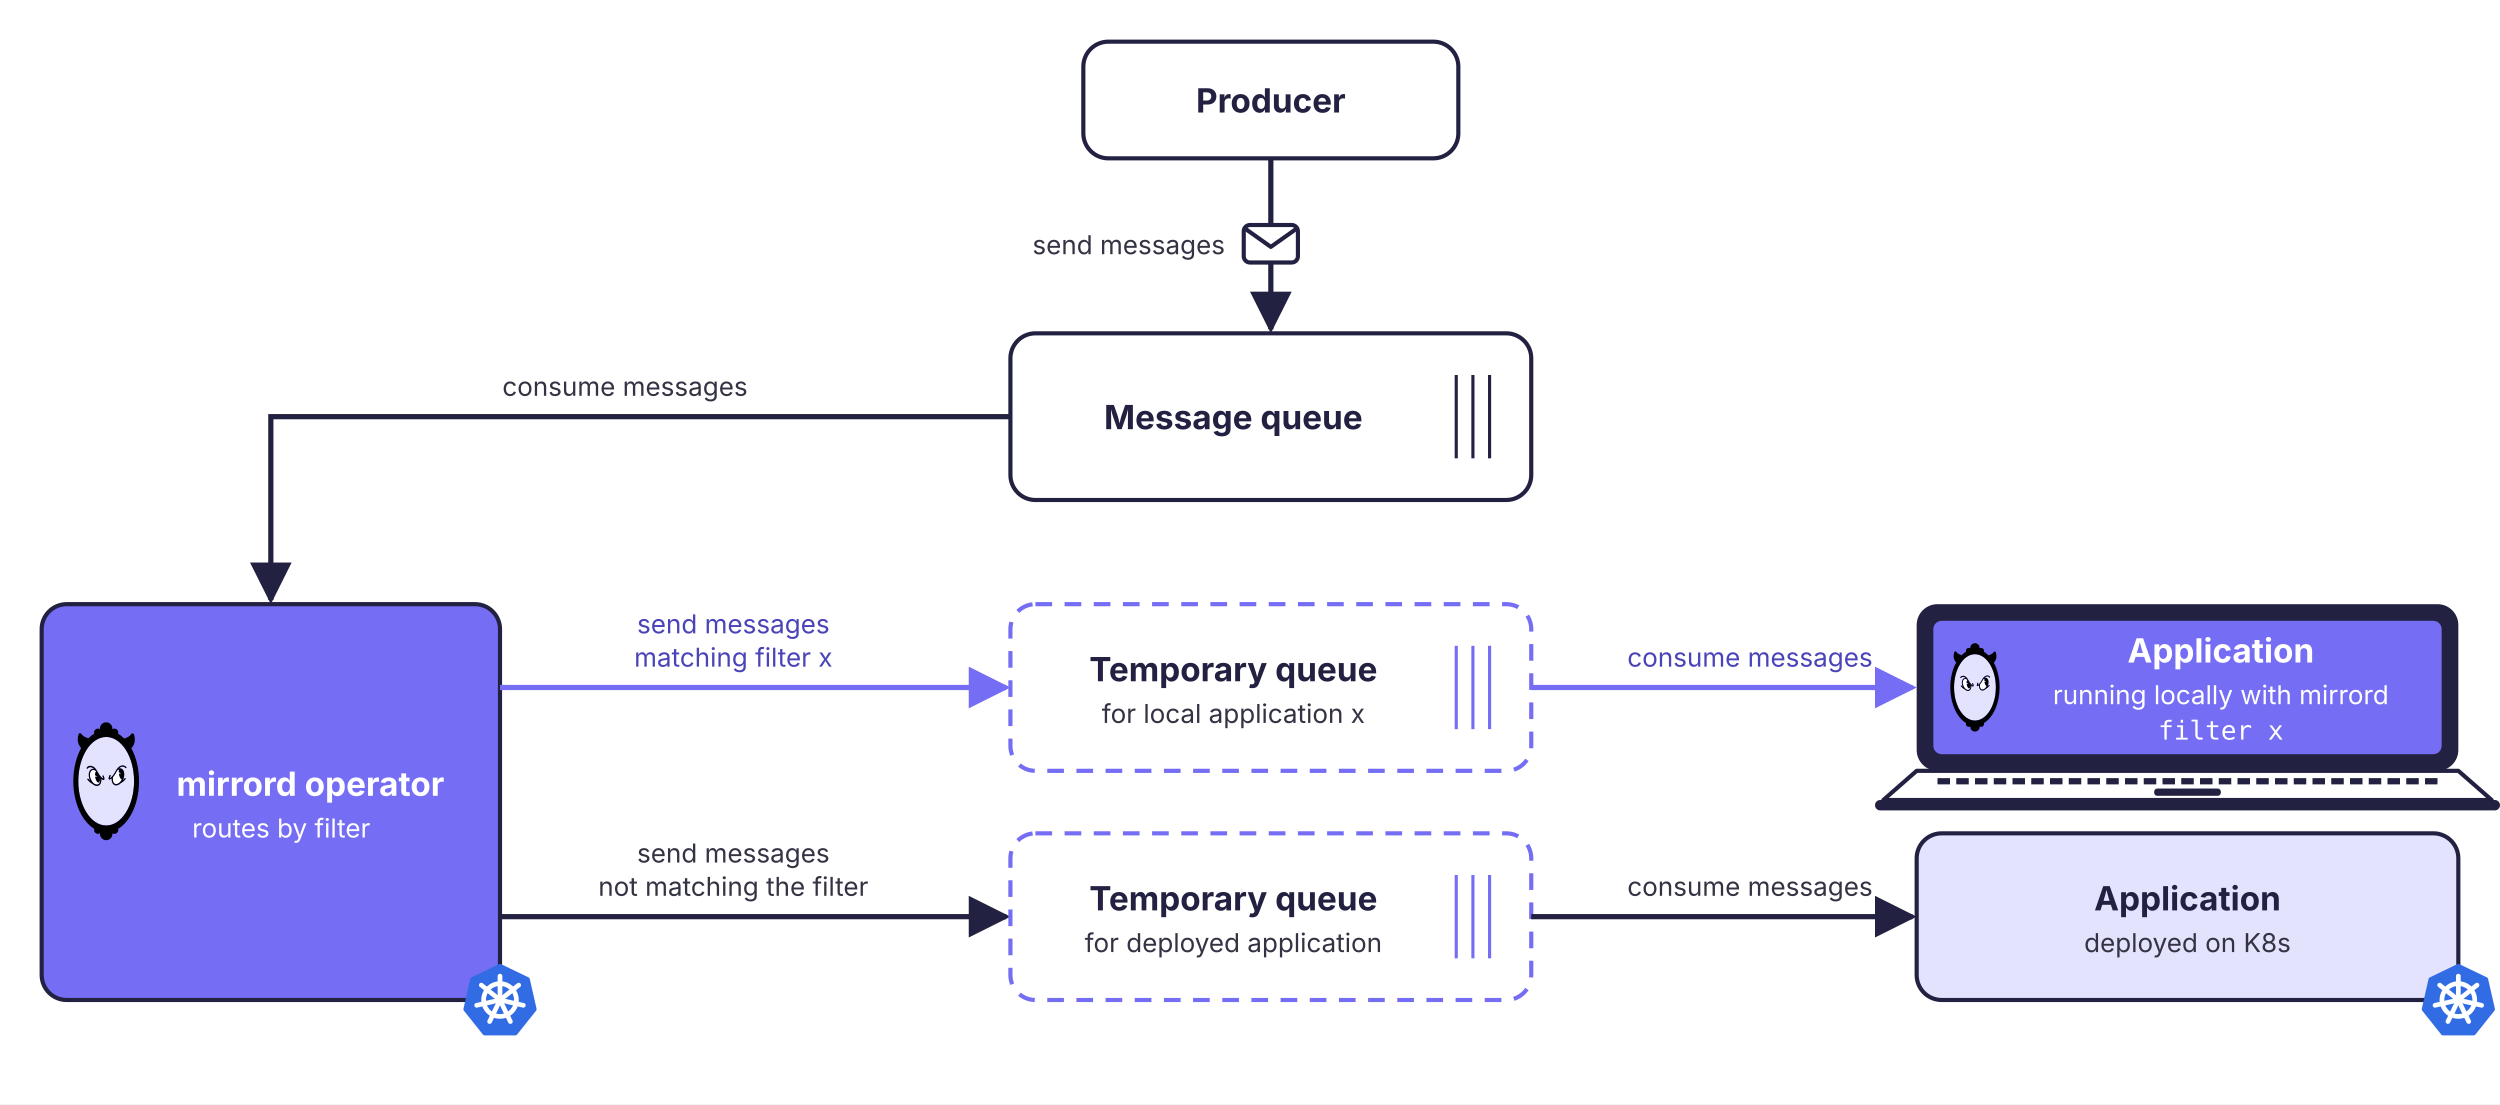
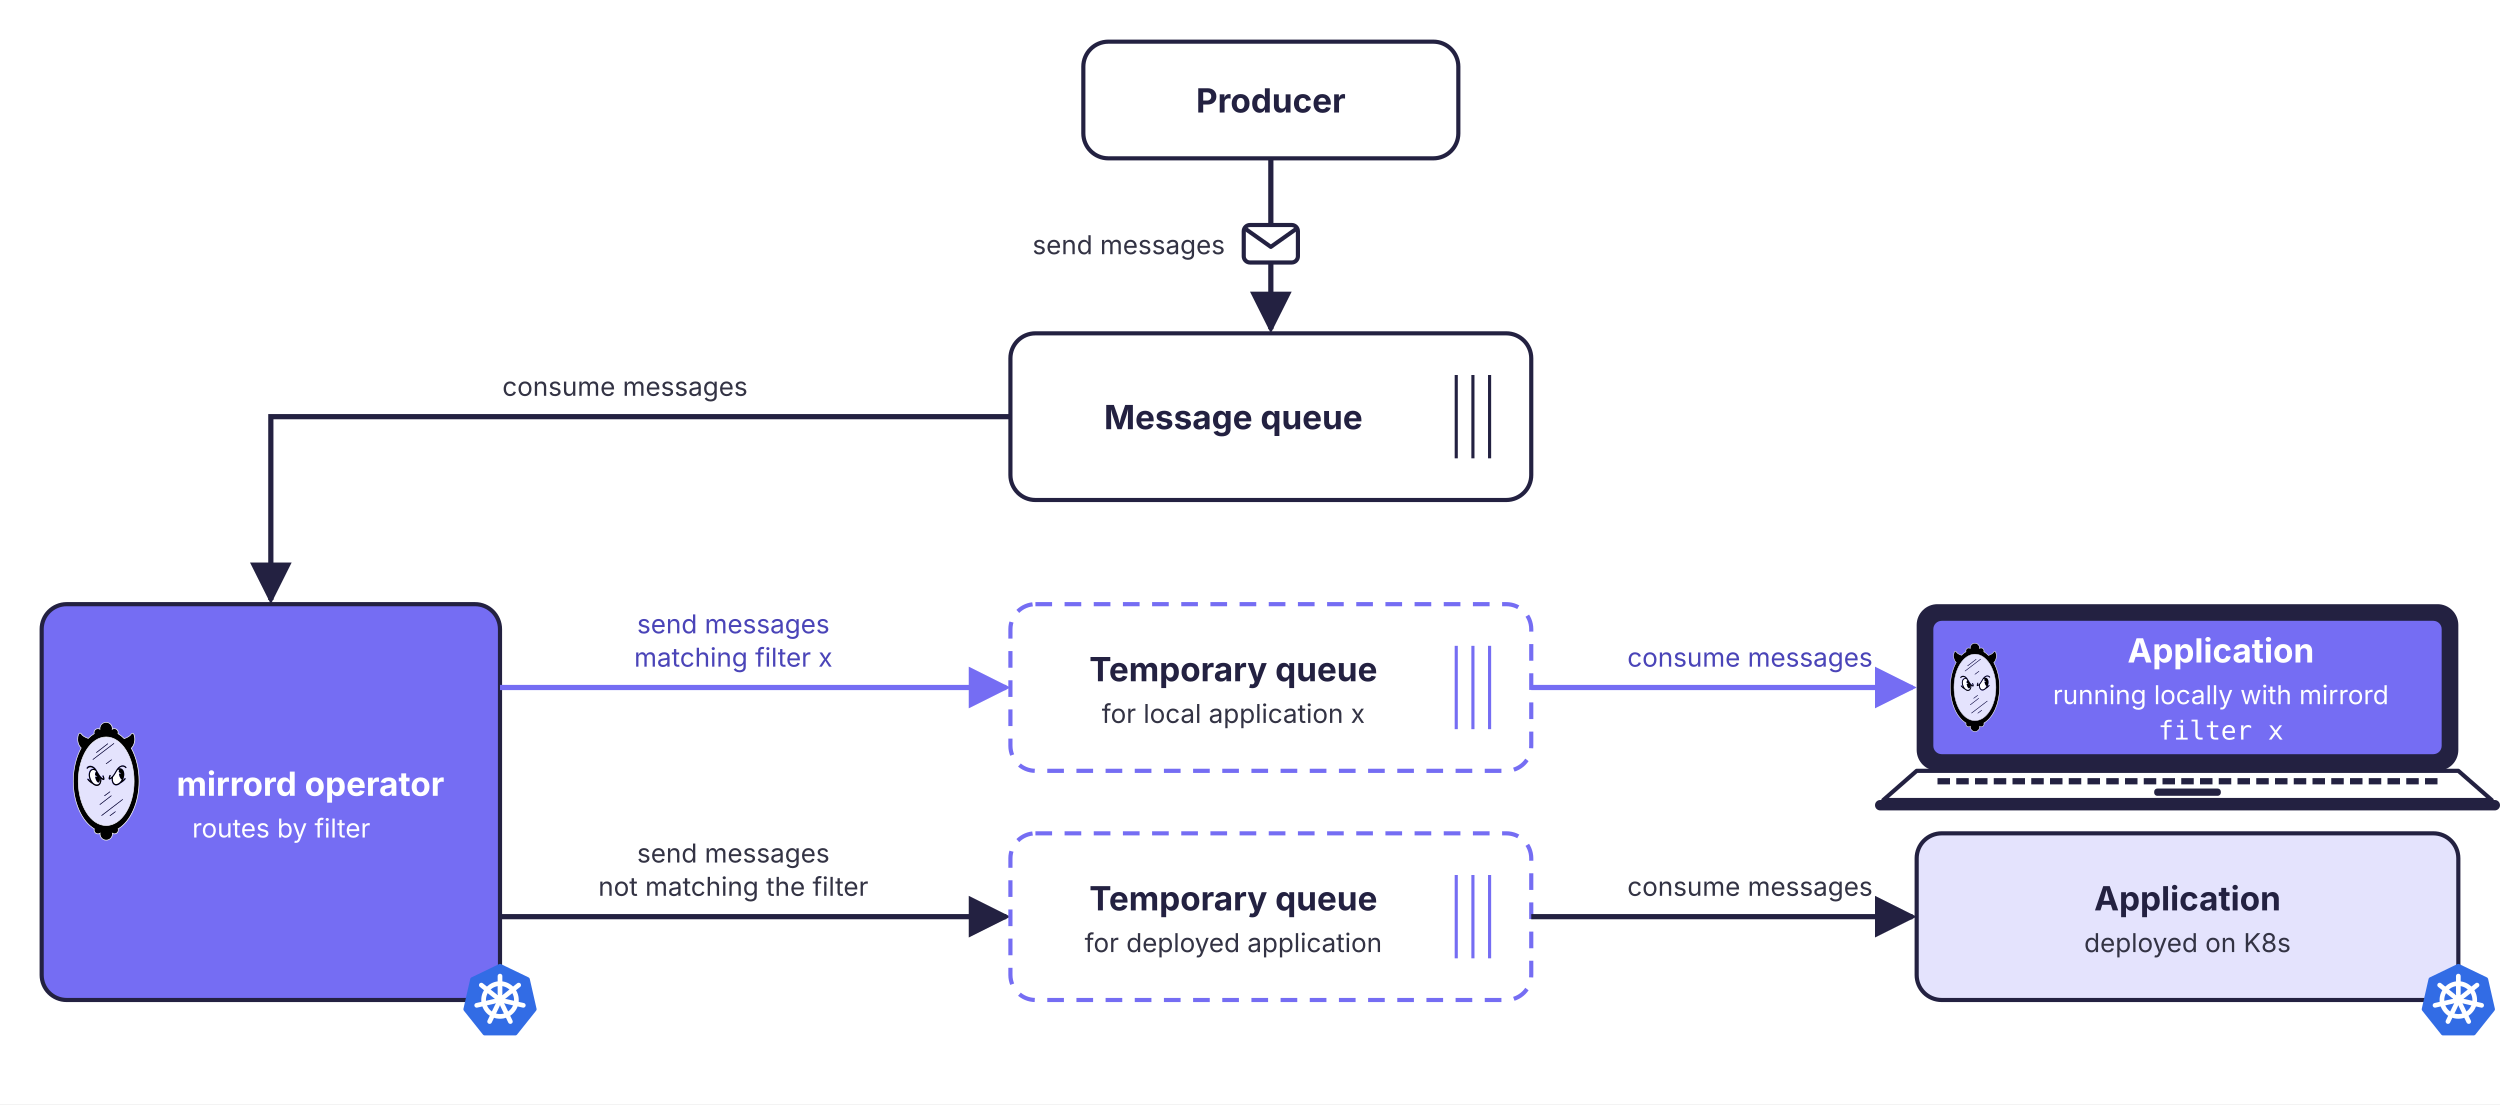
<svg xmlns="http://www.w3.org/2000/svg" viewBox="0 0 1200 530" width="1200" height="530" font-family="Inter, Helvetica, Arial, sans-serif" role="img" aria-labelledby="t d">
  <defs>
    <marker id="arrow" viewBox="0 0 10 10" refX="9" refY="5" markerWidth="8" markerHeight="8" orient="auto-start-reverse">
      <path d="M0 0 L10 5 L0 10 z" fill="#232141" />
    </marker>
    <marker id="arrow-purple" viewBox="0 0 10 10" refX="9" refY="5" markerWidth="8" markerHeight="8" orient="auto-start-reverse">
      <path d="M0 0 L10 5 L0 10 z" fill="#756DF3" />
    </marker>
    <symbol id="k8s" viewBox="0 0 32 32">
      <polygon points="16.00,1.60 27.73,7.25 30.62,19.94 22.51,30.11 9.49,30.11 1.38,19.94 4.27,7.25" fill="#326CE5" stroke="#326CE5" stroke-width="2" stroke-linejoin="round" />
      <g fill="none" stroke="#ffffff" stroke-width="2" stroke-linecap="round">
        <circle cx="16" cy="16" r="7" />
        <line x1="16.00" y1="13.40" x2="16.00" y2="5.80" />
        <line x1="18.03" y1="14.38" x2="23.97" y2="9.64" />
        <line x1="18.53" y1="16.58" x2="25.94" y2="18.27" />
        <line x1="17.13" y1="18.34" x2="20.43" y2="25.19" />
        <line x1="14.87" y1="18.34" x2="11.57" y2="25.19" />
        <line x1="13.47" y1="16.58" x2="6.06" y2="18.27" />
        <line x1="13.97" y1="14.38" x2="8.03" y2="9.64" />
      </g>
      <circle cx="16" cy="16" r="2.4" fill="#ffffff" />
    </symbol>
    <symbol id="envelope" viewBox="0 0 28 20">
      <rect x="1" y="1" width="26" height="18" rx="3" fill="#ffffff" stroke="#232141" stroke-width="2" />
      <path d="M2 3 L14 11.5 L26 3" fill="none" stroke="#232141" stroke-width="2" stroke-linejoin="round" />
    </symbol>
    <symbol id="mirrord" viewBox="97 61 391 696">
      <path fill="#ffffff" d="M255.6,387c4.1,19.1-0.9,36.1-12,40.5c-8.2,3.2-17.8,0-26.5-8.2c-0.3-0.6-0.9-0.9-1.5-1.2c0,0,0,0-0.3-0.3 c-5.5-5.6-10.5-13.2-14-22c-4.7-11.5-6.1-23.2-4.4-33.5c1.8-9.4,6.1-16.1,12.8-18.8c5.5-2.3,12.5-1.5,19.3,2.6 c1.5,2.3,2.6,4.4,3.8,6.2c-4.1,2.6-6.4,10.3-6.4,20.3l3.2,1.8l11.1,6.5l-12.5,1.5h-0.9c0.3,1.2,0.3,2.3,0.6,3.5 c3.2,17.9,12,31.1,19,29.7c6.4-1.2,9.6-14.4,7.6-30.2C255.3,386.4,255.6,386.7,255.6,387z" />
      <path fill="#ffffff" d="M384,398.4c-3.2,6.8-7.3,12.3-12,17c0,0,0,0-0.3,0c-0.6,0.3-0.9,0.9-1.2,1.2c-8.7,7.9-18.4,11.5-26.5,8.2 c-11.1-4.7-16-21.4-12-40.5c1.5-1.8,3.2-3.8,4.7-5.6c5-6.5,9-13.2,12.8-20l1.2-2.1c1.2-1.8,2-3.8,3.2-5.6c1.2-2.1,2.6-4.4,4.4-7 c3.5-2.1,6.7-3.2,9.9-3.8c-2,4.7-2.3,10.3-2.3,15.3l3.2,1.8l11.1,6.5l-12.5,1.5h-0.9c0.3,1.2,0.3,2.3,0.6,3.8 C370.5,384.6,377.5,397,384,398.4z" />
-       <path fill="#E4E3FD" d="M405,391.7c-1.5-1.2-3.8-0.9-5,0.6c-3.2,4.1-7,7.9-11.1,11.5c1.2-2.3,2.6-5,3.5-7.6 c5.3-12.6,6.7-25.8,4.7-37.3c-2.3-12-8.2-20.6-16.9-24.1c-4.1-1.8-8.8-2.1-13.7-1.2c4.4-4.4,10.2-8.5,17.5-10 c8.2-1.5,16.6,1.5,20.4,7.3c1.2,1.5,3.2,2.1,5,0.9c1.5-1.2,2-3.2,0.9-4.7c-5.5-8.2-16.6-12.3-27.4-10c-11.1,2.1-19.3,9.7-24.2,15.6 c-2,2.3-3.8,5-5.5,7.3c-2,2.9-3.5,5.6-5,8.2c-1.2,2.1-2.3,3.8-3.2,5.6l-1.2,2.1c-3.8,6.5-7.6,13.2-12.3,19.1 c-5.8,7.6-11.7,12.9-18.4,16.7c0.6-5,2-9.7,4.4-14.1c0.9-1.8,0.3-3.8-1.5-4.7c-1.7-0.9-3.8-0.3-4.7,1.5c-2.9,5.6-4.7,11.5-5.3,17.6 c0,0.9-0.3,3.5,1.5,5.6c1.2,1.2,2.3,1.8,4.1,1.8c1.5,0,2.9-0.3,4.4-1.5c2.6-1.5,5.3-3.2,7.9-5.3c-1.7,18.5,5,34.1,17.5,39.3 c2.9,1.2,5.8,1.8,8.8,1.8c8.5,0,17.5-4.4,25.4-12c11.4-6.2,21.6-14.4,29.5-24.7C406.7,395.2,406.4,392.8,405,391.7z M292.1,149.1 c90.1,0,163.6,116.6,163.6,259.6s-73.5,259.6-163.6,259.6c-90.4,0-163.6-116.6-163.6-259.6S201.9,149.1,292.1,149.1z M280.1,399.6c1.8-2.1,1.5-4.7,1.5-5.6c-0.6-6.2-2.3-12.3-5-17.9c-0.9-1.8-2.9-2.3-4.7-1.5 c-1.8,0.9-2.3,2.9-1.5,4.7c2.3,4.4,3.8,9.4,4.4,14.1c-6.4-3.8-12.5-9.4-18.4-16.7c-4.7-6.2-8.8-12.9-12.3-19.1l-1.5-2.3 c-1.2-1.8-2-3.8-3.2-5.6c-1.5-2.3-2.9-5.3-5-8.2c0,0,0,0,0-0.3c-1.5-2.3-3.5-5-5.5-7.3c-5-5.9-13.1-13.2-24.2-15.6 c-10.8-2.1-21.9,2.1-27.4,10c-1.2,1.5-0.6,3.8,0.9,4.7c1.5,1.2,3.8,0.6,4.7-0.9c4.1-5.9,12.5-8.8,20.4-7.3 c7.3,1.5,13.1,5.9,17.5,10c-4.7-0.9-9.3-0.3-13.7,1.2c-8.8,3.5-14.6,12-16.9,24.1c-2,11.5-0.3,24.7,4.7,37.3 c1.2,2.6,2.3,5.3,3.5,7.6c-4.1-3.5-7.9-7.3-11.1-11.5c-1.2-1.5-3.5-1.8-5-0.6c-1.5,1.2-1.8,3.5-0.6,5c8.2,10,18.4,18.5,29.5,24.7 c7.9,7.6,16.9,11.7,25.7,11.7c2.9,0,6.1-0.6,8.8-1.8c12.5-5.3,19-20.6,17.5-39.3c2.6,2.1,5,3.8,7.9,5.3c1.5,0.9,2.9,1.2,4.4,1.2 C277.8,401.4,279.2,400.8,280.1,399.6z" />
+       <path fill="#E4E3FD" d="M405,391.7c-1.5-1.2-3.8-0.9-5,0.6c-3.2,4.1-7,7.9-11.1,11.5c1.2-2.3,2.6-5,3.5-7.6 c5.3-12.6,6.7-25.8,4.7-37.3c-2.3-12-8.2-20.6-16.9-24.1c-4.1-1.8-8.8-2.1-13.7-1.2c4.4-4.4,10.2-8.5,17.5-10 c8.2-1.5,16.6,1.5,20.4,7.3c1.2,1.5,3.2,2.1,5,0.9c1.5-1.2,2-3.2,0.9-4.7c-5.5-8.2-16.6-12.3-27.4-10c-11.1,2.1-19.3,9.7-24.2,15.6 c-2,2.3-3.8,5-5.5,7.3c-2,2.9-3.5,5.6-5,8.2c-1.2,2.1-2.3,3.8-3.2,5.6l-1.2,2.1c-3.8,6.5-7.6,13.2-12.3,19.1 c-5.8,7.6-11.7,12.9-18.4,16.7c0.6-5,2-9.7,4.4-14.1c0.9-1.8,0.3-3.8-1.5-4.7c-1.7-0.9-3.8-0.3-4.7,1.5c-2.9,5.6-4.7,11.5-5.3,17.6 c0,0.9-0.3,3.5,1.5,5.6c1.2,1.2,2.3,1.8,4.1,1.8c1.5,0,2.9-0.3,4.4-1.5c2.6-1.5,5.3-3.2,7.9-5.3c-1.7,18.5,5,34.1,17.5,39.3 c2.9,1.2,5.8,1.8,8.8,1.8c8.5,0,17.5-4.4,25.4-12c11.4-6.2,21.6-14.4,29.5-24.7C406.7,395.2,406.4,392.8,405,391.7z M292.1,149.1 c90.1,0,163.6,116.6,163.6,259.6s-73.5,259.6-163.6,259.6c-90.4,0-163.6-116.6-163.6-259.6S201.9,149.1,292.1,149.1z M389.5,517.3 c0.9-0.6,0.9-1.8,0.3-2.3c-0.6-0.9-1.8-0.9-2.3-0.3l-122.5,93.7c-0.9,0.6-0.9,1.8-0.3,2.3c0.3,0.3,0.9,0.6,1.5,0.6 c0.3,0,0.9,0,1.2-0.3L389.5,517.3z M346.9,589c0.9-0.6,0.9-1.8,0.3-2.3c-0.6-0.9-1.8-0.9-2.3-0.3l-31.2,23.2 c-0.9,0.6-0.9,1.8-0.3,2.3c0.3,0.6,0.9,0.9,1.5,0.9c0.3,0,0.6-0.3,0.9-0.3L346.9,589z M338.2,189.1c0.9-0.6,0.9-1.8,0.3-2.3 c-0.6-0.9-1.8-0.9-2.3-0.3l-122.5,93.4c-0.9,0.6-0.9,1.8-0.3,2.3c0.3,0.3,0.9,0.6,1.5,0.6c0.3,0,0.9,0,0.9-0.3L338.2,189.1z M324.4,284.5c0.9-0.6,0.9-1.8,0.3-2.3c-0.6-0.9-1.7-0.9-2.3-0.3l-31.2,22.9c-0.9,0.6-0.9,1.8-0.3,2.3c0.3,0.6,0.9,0.6,1.5,0.6 c0.3,0,0.6,0,0.9-0.3L324.4,284.5z M322.7,495.9c0.9-0.6,0.9-1.8,0.3-2.3c-0.6-0.9-1.8-0.9-2.3-0.3l-66.2,50.8 c-0.9,0.6-0.9,1.8-0.3,2.3c0.3,0.3,0.9,0.6,1.5,0.6c0.3,0,0.6,0,0.9-0.3L322.7,495.9z M314.8,472.4c0.9-0.6,0.9-1.8,0.3-2.3 c-0.6-0.9-1.8-0.9-2.3-0.3L281.6,493c-0.9,0.6-0.9,1.8-0.3,2.3c0.3,0.6,0.9,0.9,1.5,0.9c0.3,0,0.9-0.3,0.9-0.3L314.8,472.4z M302.3,190.5c0.9-0.6,0.9-1.8,0.3-2.3c-0.6-0.9-1.7-0.9-2.3-0.3L234,239c-0.9,0.6-0.9,1.8-0.3,2.3c0.3,0.3,0.9,0.6,1.5,0.6 c0.3,0,0.9,0,1.2-0.3L302.3,190.5z M280.1,399.6c1.8-2.1,1.5-4.7,1.5-5.6c-0.6-6.2-2.3-12.3-5-17.9c-0.9-1.8-2.9-2.3-4.7-1.5 c-1.8,0.9-2.3,2.9-1.5,4.7c2.3,4.4,3.8,9.4,4.4,14.1c-6.4-3.8-12.5-9.4-18.4-16.7c-4.7-6.2-8.8-12.9-12.3-19.1l-1.5-2.3 c-1.2-1.8-2-3.8-3.2-5.6c-1.5-2.3-2.9-5.3-5-8.2c0,0,0,0,0-0.3c-1.5-2.3-3.5-5-5.5-7.3c-5-5.9-13.1-13.2-24.2-15.6 c-10.8-2.1-21.9,2.1-27.4,10c-1.2,1.5-0.6,3.8,0.9,4.7c1.5,1.2,3.8,0.6,4.7-0.9c4.1-5.9,12.5-8.8,20.4-7.3 c7.3,1.5,13.1,5.9,17.5,10c-4.7-0.9-9.3-0.3-13.7,1.2c-8.8,3.5-14.6,12-16.9,24.1c-2,11.5-0.3,24.7,4.7,37.3 c1.2,2.6,2.3,5.3,3.5,7.6c-4.1-3.5-7.9-7.3-11.1-11.5c-1.2-1.5-3.5-1.8-5-0.6c-1.5,1.2-1.8,3.5-0.6,5c8.2,10,18.4,18.5,29.5,24.7 c7.9,7.6,16.9,11.7,25.7,11.7c2.9,0,6.1-0.6,8.8-1.8c12.5-5.3,19-20.6,17.5-39.3c2.6,2.1,5,3.8,7.9,5.3c1.5,0.9,2.9,1.2,4.4,1.2 C277.8,401.4,279.2,400.8,280.1,399.6z" />
      <path d="M439.4,215.2c29.5,54,45.5,122.4,45.5,193.8c0,123.6-49,234.9-122.8,279.2c0.6,2.1,1.2,4.4,1.2,6.8 c0,12.3-10.2,22.6-22.5,22.6c-4.4,0-8.8-1.2-12.3-3.5c0.3,1.2,0.3,2.6,0.3,3.8c0,20.3-16.3,36.7-36.5,36.7s-36.5-16.4-36.5-36.7 c0-1.2,0-2.6,0.3-3.8c-3.5,2.3-7.9,3.5-12.3,3.5c-12.3,0-22.5-10-22.5-22.6c0-2.3,0.3-4.7,1.2-6.8C148.6,643.6,99.3,532.3,99.3,409 c0-71.9,16.3-140.9,46.4-195.3c-1.5-0.9-2.3-2.1-3.5-3.2c-9.9-11.2-15.5-26.4-16.9-42.6c-0.6-11.5,0.9-23.2,5-33.8 c0.6-1.8,2.6-6.8,7.6-7.3c5.3-0.6,8.5,3.8,11.4,7.9c1.2,1.5,2.3,2.9,2.9,3.8c5.5,5.3,12.5,9.7,21.6,13.8c4.4,2.1,9,3.8,13.4,5.3 c11.1-11.2,22.8-20.6,35-27.9c-0.6-2.3-1.2-4.4-1.2-6.8c0-12.3,10.2-22.6,22.5-22.6c4.4,0,8.8,1.2,12.3,3.5c0-1.2-0.3-2.6-0.3-3.8 c0-20.3,16.3-36.7,36.5-36.7c20.1,0,36.5,16.4,36.5,36.7c0,1.2,0,2.6-0.3,3.8c3.5-2.3,7.9-3.5,12.3-3.5c12.5,0,22.5,10.3,22.5,22.6 c0,2.3-0.3,4.7-1.2,6.8c12.5,7.6,24.8,17.3,36.2,29.1c4.7-1.5,9-3.2,13.7-5.3c9-4.1,16-8.5,21.6-13.8c0.9-0.9,2-2.3,2.9-3.8 c2.9-4.1,6.1-8.5,11.4-7.9c5,0.6,7,5.6,7.6,7.3c4.1,10.6,5.5,22.3,4.7,33.8c-1.2,15.9-7,31.4-16.9,42.6 C442.3,212.6,441.1,214,439.4,215.2z M455.7,409c0-143.3-73.5-259.6-163.6-259.6c-90.4,0-163.6,116.6-163.6,259.6 c0,143,73.5,259.6,163.6,259.6C382.5,668.6,455.7,552,455.7,409z" />
+       <path fill="#ffffff" d="M292.4,756.6c-21.2,0-38.5-17.4-38.5-38.7c0-0.1,0-0.2,0-0.3c-3,1.3-6.5,2-10,2c-13.5,0-24.5-11-24.5-24.6 c0-2.2,0.2-4.2,0.7-5.9c-36.1-22.2-66.8-60.3-88.9-110.2C109,528.5,97.3,469.7,97.3,409c0-71.5,16.3-140.6,45.8-194.7 c-0.6-0.5-1.1-1-1.5-1.5c-0.3-0.3-0.5-0.6-0.8-0.8l-0.1-0.1c-9.7-10.9-15.9-26.4-17.4-43.7c-0.6-12.5,1.1-24.4,5.1-34.7 c0.8-2.3,3.2-7.9,9.2-8.6c6.5-0.7,10.4,4.7,13.2,8.7c1.1,1.4,2.2,2.8,2.9,3.7c5.3,5,11.9,9.2,20.9,13.3c3.5,1.7,7.6,3.3,12.1,4.8 c10.7-10.7,21.9-19.6,33.2-26.5c-0.5-1.9-0.9-3.7-0.9-5.8c0-13.3,11.2-24.6,24.5-24.6c3.5,0,6.9,0.7,10,2c0-0.1,0-0.2,0-0.3 c0-21.3,17.3-38.7,38.5-38.7c21.2,0,38.5,17.4,38.5,38.7c0,0.1,0,0.2,0,0.3c3-1.3,6.5-2,10-2c13.5,0,24.5,11,24.5,24.6 c0,2.2-0.2,4.2-0.7,5.9c12.2,7.6,23.8,16.9,34.3,27.6c3.7-1.2,7.6-2.7,12.3-4.8c9-4.1,15.7-8.4,21-13.4c0.7-0.7,1.8-2,2.6-3.4 l0.1-0.1c2.8-4,6.7-9.5,13.2-8.8c6,0.7,8.5,6.3,9.3,8.7c4,10.4,5.7,22.4,4.8,34.5c-1.2,16.6-7.5,32.4-17.2,43.5c-0.4,1-1.3,2-2.4,3 c29,53.9,44.9,122.4,44.9,193.3c0,60.9-11.7,119.7-33.9,170.2c-22,49.9-52.6,87.9-88.6,110c0.5,1.9,0.8,3.8,0.8,5.8 c0,13.3-11.2,24.6-24.5,24.6c-3.5,0-6.9-0.7-10-2c0,0.1,0,0.2,0,0.3C330.8,739.2,313.6,756.6,292.4,756.6z M259.4,709.5l-1.2,5 c-0.2,0.9-0.2,2.3-0.2,3.3c0,19.1,15.5,34.7,34.5,34.7s34.5-15.6,34.5-34.7c0-1.1,0-2.4-0.2-3.3l-1.2-5l4.3,2.9 c3.1,2.1,7,3.2,11.1,3.2c11.1,0,20.5-9.4,20.5-20.6c0-2.1-0.5-4.2-1.1-6.2l-0.4-1.5l1.3-0.8c72.9-43.8,121.8-155.3,121.8-277.5 c0-70.8-16.1-139.3-45.3-192.8l-0.9-1.6l1.5-1c1.6-1.1,2.3-2.2,2.4-2.5l0.1-0.4l0.3-0.3c9.3-10.4,15.2-25.5,16.4-41.4 c0.9-11.6-0.7-22.9-4.5-32.9c-0.6-1.7-2.3-5.6-6-6.1c-3.8-0.4-6.3,2.6-9.5,7c-0.9,1.5-2.1,3-3.2,4.1c-5.7,5.4-12.7,9.9-22.2,14.2 c-5.4,2.4-9.7,4-13.9,5.4l-1.2,0.4l-0.9-0.9c-10.9-11.3-23-21-35.8-28.8l-1.5-0.9l0.7-1.6c0.7-1.6,1-3.5,1-6 c0-11.4-9.2-20.6-20.5-20.6c-4.1,0-8.1,1.1-11.1,3.2l-4.3,2.9l1.2-5c0.2-0.9,0.2-2.3,0.2-3.3c0-19.1-15.5-34.7-34.5-34.7 c-19,0-34.5,15.6-34.5,34.7c0,0.5,0.1,1.1,0.1,1.7c0.1,0.7,0.2,1.4,0.2,2.1v3.8l-3.1-2.1c-3.1-2.1-7-3.2-11.1-3.2 c-11.1,0-20.5,9.4-20.5,20.6c0,1.9,0.4,3.6,0.9,5.6l0.5,2.1l-1.3,0.8c-11.8,7.1-23.5,16.4-34.6,27.6l-0.9,0.9l-1.2-0.4 c-5.1-1.7-9.7-3.5-13.6-5.4c-9.5-4.3-16.5-8.8-22.1-14.2l-0.2-0.2l-0.1-0.2c-0.5-0.8-1.7-2.2-2.8-3.6l-0.1-0.1 c-3.1-4.4-5.7-7.5-9.5-7.1c-3.7,0.4-5.4,4.3-5.9,6c-3.8,9.8-5.5,21.2-4.9,33c1.5,16.4,7.3,31.1,16.4,41.3c0.3,0.3,0.6,0.6,0.9,0.9 c0.7,0.8,1.4,1.5,2.2,2l1.6,1l-0.9,1.7c-29.7,53.8-46.1,122.8-46.1,194.3c0,121.9,49.2,233.4,122.4,277.5l1.5,0.9l-0.7,1.6 c-0.7,1.6-1,3.5-1,6c0,11.4,9.2,20.6,20.5,20.6c4.1,0,8.1-1.1,11.1-3.2L259.4,709.5z M292.1,670.6c-91.3,0-165.6-117.3-165.6-261.6 s74.3-261.6,165.6-261.6c91.3,0,165.6,117.3,165.6,261.6S383.4,670.6,292.1,670.6z M292.1,151.4c-89.1,0-161.6,115.5-161.6,257.6 c0,68.8,16.9,133.5,47.7,182.3c30.6,48.5,71,75.2,113.9,75.2c89.1,0,161.6-115.5,161.6-257.6C453.7,267,381.2,151.4,292.1,151.4z" />
+       <path d="M344.9,586.3c0.9-0.6,1.7-0.3,2.3,0.3c0.6,0.9,0.3,1.8-0.3,2.3l-31.2,23.2c-0.3,0.3-0.6,0.3-0.9,0.3 c-0.6,0-1.2-0.3-1.5-0.9c-0.6-0.9-0.3-1.8,0.3-2.3L344.9,586.3z" />
      <path d="M372,415.5c4.4-4.4,8.5-10.3,12-17c-6.4-1.8-13.4-13.8-16.3-29.7c-0.3-1.2-0.6-2.3-0.6-3.8h0.9l12.5-1.5l-11.1-6.5 l-3.2-1.8c0-5,0.3-10.6,2.3-15.3c-3.2,0.6-6.7,1.8-9.9,3.8c-1.8,2.3-3.2,5-4.4,7c-1.2,2.1-2.3,3.8-3.2,5.6l-1.2,2.1 c-3.8,6.5-7.9,13.5-12.8,20c-1.5,2.1-3.2,3.8-4.7,5.6c-4.1,19.1,0.9,35.8,12,40.5c8.2,3.2,17.8-0.3,26.5-8.2 C370.8,416.3,371.4,415.8,372,415.5z M410.5,326.8c1.2,1.5,0.9,3.8-0.9,4.7c-1.5,1.2-3.8,0.9-5-0.9c-4.1-5.9-12.5-8.8-20.4-7.3 c-7.3,1.5-13.1,5.9-17.5,10c4.7-0.9,9.3-0.3,13.7,1.2c8.8,3.5,14.9,12,16.9,24.1c2,11.5,0.3,24.7-4.7,37.3 c-1.2,2.6-2.3,5.3-3.5,7.6c4.1-3.5,7.9-7.3,11.1-11.5c1.2-1.5,3.5-1.8,5-0.6c1.5,1.2,1.7,3.5,0.6,5c-8.2,10.3-18.4,18.5-29.5,24.7 c-7.9,7.6-16.9,12-25.4,12c-3.2,0-6.1-0.6-8.8-1.8c-12.5-5.3-19-20.6-17.5-39.3c-2.6,2.1-5.3,3.8-7.9,5.3c-1.5,0.9-3.2,1.5-4.4,1.5 c-1.5,0-2.9-0.6-4.1-1.8c-1.7-2.1-1.5-4.7-1.5-5.6c0.6-6.2,2.3-12,5.3-17.6c0.9-1.8,2.9-2.3,4.7-1.5c1.8,0.9,2.3,2.9,1.5,4.7 c-2.3,4.4-3.8,9.4-4.4,14.1c6.4-3.8,12.5-9.4,18.4-16.7c4.7-6.2,8.8-12.6,12.3-19.1l1.2-2.1c1.2-2.1,2.3-3.8,3.2-5.6 c1.5-2.3,2.9-5.3,5-8.2c1.8-2.3,3.5-5,5.5-7.3c5-5.9,13.4-13.2,24.2-15.6C393.9,314.5,405,318.6,410.5,326.8z" />
+       <path d="M324.4,284.5l-31.5,23.2c-0.3,0.3-0.6,0.3-0.9,0.3c-0.6,0-1.2-0.3-1.5-0.6c-0.6-0.9-0.3-1.8,0.3-2.3l31.2-23.2 c0.9-0.6,1.7-0.3,2.3,0.3C325.6,282.7,325.3,283.9,324.4,284.5z" />
+       <path d="M312.8,469.5c0.9-0.6,1.8-0.3,2.3,0.3c0.6,0.9,0.3,1.8-0.3,2.3l-31.2,23.2c-0.3,0.3-0.6,0.3-0.9,0.3 c-0.6,0-1.2-0.3-1.5-0.9c-0.6-0.9-0.3-1.8,0.3-2.3L312.8,469.5z" />
+       <path d="M387.5,514.7c0.9-0.6,1.8-0.3,2.3,0.3c0.6,0.9,0.3,1.8-0.3,2.3L267,611c-0.3,0.3-0.6,0.3-1.2,0.3c-0.6,0-1.2-0.3-1.5-0.6 c-0.6-0.9-0.6-1.8,0.3-2.3L387.5,514.7z" />
+       <path d="M320.7,493c0.9-0.6,1.8-0.3,2.3,0.3c0.6,0.9,0.6,1.8-0.3,2.3l-66.2,51.1c-0.3,0.3-0.6,0.3-0.9,0.3c-0.6,0-1.2-0.3-1.5-0.6 c-0.6-0.9-0.6-1.8,0.3-2.3L320.7,493z" />
+       <path d="M300.2,187.9c0.9-0.6,1.7-0.3,2.3,0.3c0.6,0.9,0.6,1.8-0.3,2.3l-65.9,51.1c-0.3,0.3-0.6,0.3-1.2,0.3 c-0.6,0-0.9-0.3-1.5-0.6c-0.6-0.9-0.3-1.8,0.3-2.3L300.2,187.9z" />
+       <path d="M213.6,279.8l122.5-93.7c0.6-0.6,1.8-0.3,2.3,0.3c0.6,0.9,0.3,1.8-0.3,2.3l-122.5,93.7c-0.3,0.3-0.6,0.3-0.9,0.3 c-0.6,0-1.2-0.3-1.5-0.6C212.7,281.6,212.7,280.4,213.6,279.8z" />
      <path d="M243.9,427.5c11.1-4.4,16-21.4,12-40.5c-0.3-0.3-0.6-0.6-0.9-0.9c2,15.9-1.2,29.1-7.6,30.2c-7.3,1.5-15.8-12-19-29.7 c-0.3-1.2-0.3-2.3-0.6-3.5h0.9l12.5-1.5l-11.1-6.5l-3.2-1.8c0-10,2.3-17.6,6.4-20.3c-1.2-2.1-2.3-4.1-3.8-6.2 c-7-4.1-13.7-5-19.3-2.6c-6.4,2.6-11.1,9.4-12.8,18.8c-1.8,10-0.3,22,4.4,33.5c3.5,8.8,8.5,16.4,14,22c0,0,0.3,0,0.3,0.3 c0.6,0.3,1.2,0.9,1.5,1.2C225.9,427.2,235.8,430.7,243.9,427.5z M204.9,319.1c11.1,2.1,19.3,9.7,24.2,15.6c2,2.3,3.8,5,5.5,7.3 c0,0,0,0,0,0.3c2,2.9,3.5,5.6,5,8.2c1.2,1.8,2,3.5,3.2,5.6l1.5,2.3c3.8,6.5,7.6,12.9,12.3,19.1c5.8,7.3,11.7,12.9,18.4,16.7 c-0.6-5-2-9.7-4.4-14.1c-0.9-1.8-0.3-3.8,1.5-4.7c1.8-0.9,3.8-0.3,4.7,1.5c2.9,5.6,4.7,11.5,5,17.9c0,0.9,0.3,3.5-1.5,5.6 c-1.2,1.2-2.6,1.8-4.1,1.8c-1.5,0-2.9-0.6-4.4-1.2c-2.6-1.5-5.3-3.2-7.9-5.3c1.7,18.5-5,34.1-17.5,39.3c-2.9,1.2-5.8,1.8-8.8,1.8 c-8.5,0-17.5-4.4-25.7-11.7c-11.4-6.2-21.6-14.7-29.5-24.7c-1.2-1.5-0.9-3.8,0.6-5c1.5-1.2,3.8-0.9,5,0.6c3.2,4.1,7,7.9,11.1,11.5 c-1.2-2.3-2.6-5-3.5-7.6c-5-12.6-6.7-25.8-4.7-37.3c2-12,8.2-20.6,16.9-24.1c4.1-1.8,8.8-2.1,13.7-1.2c-4.4-4.4-10.2-8.8-17.5-10 c-8.2-1.5-16.6,1.5-20.4,7.3c-1.2,1.5-3.2,2.1-4.7,0.9c-1.5-1.2-2-3.2-0.9-4.7C183,320.9,194.1,317.1,204.9,319.1z" />
    </symbol>
  </defs>
  <rect x="0" y="0" width="1200" height="530" fill="#ffffff" />
  <rect x="520" y="20" width="180" height="56" rx="12" fill="#ffffff" stroke="#232141" stroke-width="2" />
  <text x="610" y="54" font-size="16" font-weight="700" fill="#232141" text-anchor="middle">Producer</text>
  <line x1="610" y1="76" x2="610" y2="158" stroke="#232141" stroke-width="2.5" marker-end="url(#arrow)" />
  <text x="588" y="122" font-size="12.5" fill="#333344" text-anchor="end">send messages</text>
  <use href="#envelope" x="596" y="107" width="28" height="20" />
  <rect x="485" y="160" width="250" height="80" rx="12" fill="#ffffff" stroke="#232141" stroke-width="2" />
  <line x1="699" y1="180" x2="699" y2="220" stroke="#232141" stroke-width="1.5" />
  <line x1="707" y1="180" x2="707" y2="220" stroke="#232141" stroke-width="1.5" />
  <line x1="715" y1="180" x2="715" y2="220" stroke="#232141" stroke-width="1.5" />
  <text x="592" y="206" font-size="16" font-weight="700" fill="#232141" text-anchor="middle">Message queue</text>
  <polyline points="485,200 130,200 130,288" fill="none" stroke="#232141" stroke-width="2.5" marker-end="url(#arrow)" />
  <text x="300" y="190" font-size="12.5" fill="#333344" text-anchor="middle">consume messages</text>
  <rect x="20" y="290" width="220" height="190" rx="12" fill="#756DF3" stroke="#232141" stroke-width="2" />
  <use href="#mirrord" x="35.0" y="346.5" width="32.0" height="57.0" />
  <text x="149.0" y="382" font-size="16" font-weight="700" fill="#ffffff" text-anchor="middle">mirrord operator</text>
  <text x="135.0" y="402" font-size="12.5" fill="#ffffff" text-anchor="middle">routes by filter</text>
  <line x1="240" y1="330" x2="483" y2="330" stroke="#756DF3" stroke-width="2.5" marker-end="url(#arrow-purple)" />
  <text x="352" y="304" font-size="12.5" fill="#4a44b8" text-anchor="middle">send messages</text>
  <text x="352" y="320" font-size="12.5" fill="#4a44b8" text-anchor="middle">matching filter x</text>
  <rect x="485" y="290" width="250" height="80" rx="12" fill="#ffffff" stroke="#756DF3" stroke-width="2" stroke-dasharray="8 6" />
  <line x1="699" y1="310" x2="699" y2="350" stroke="#756DF3" stroke-width="1.5" />
  <line x1="707" y1="310" x2="707" y2="350" stroke="#756DF3" stroke-width="1.5" />
  <line x1="715" y1="310" x2="715" y2="350" stroke="#756DF3" stroke-width="1.5" />
  <text x="592" y="327" font-size="16" font-weight="700" fill="#232141" text-anchor="middle">Temporary queue</text>
  <text x="592" y="347" font-size="12.5" fill="#333344" text-anchor="middle">for local application x</text>
  <line x1="735" y1="330" x2="918" y2="330" stroke="#756DF3" stroke-width="2.5" marker-end="url(#arrow-purple)" />
  <text x="840" y="320" font-size="12.5" fill="#4a44b8" text-anchor="middle">consume messages</text>
  <rect x="920" y="290" width="260" height="80" rx="10" fill="#232141" />
  <rect x="928" y="298" width="244" height="64" rx="4" fill="#756DF3" />
  <path d="M920 370 H1180 L1196 384 H904 Z" fill="#ffffff" stroke="#232141" stroke-width="2" stroke-linejoin="round" />
  <line x1="930" y1="375" x2="1170" y2="375" stroke="#232141" stroke-width="3" stroke-dasharray="6 3" />
  <rect x="1034" y="378.5" width="32" height="3.5" rx="1.5" fill="#232141" />
  <rect x="900" y="384" width="300" height="5" rx="2.5" fill="#232141" />
  <use href="#mirrord" x="936.0" y="308.6" width="24.0" height="42.7" />
  <text x="1066.0" y="318" font-size="16" font-weight="700" fill="#ffffff" text-anchor="middle">Application</text>
  <text x="1066.0" y="338" font-size="12.5" fill="#ffffff" text-anchor="middle">running locally with mirrord</text>
  <text x="1066.0" y="355" font-size="12.5" font-family="Menlo, Consolas, monospace" fill="#ffffff" text-anchor="middle">filter x</text>
  <line x1="240" y1="440" x2="483" y2="440" stroke="#232141" stroke-width="2.5" marker-end="url(#arrow)" />
  <text x="352" y="414" font-size="12.5" fill="#333344" text-anchor="middle">send messages</text>
  <text x="352" y="430" font-size="12.5" fill="#333344" text-anchor="middle">not matching the filter</text>
  <rect x="485" y="400" width="250" height="80" rx="12" fill="#ffffff" stroke="#756DF3" stroke-width="2" stroke-dasharray="8 6" />
  <line x1="699" y1="420" x2="699" y2="460" stroke="#756DF3" stroke-width="1.5" />
  <line x1="707" y1="420" x2="707" y2="460" stroke="#756DF3" stroke-width="1.5" />
  <line x1="715" y1="420" x2="715" y2="460" stroke="#756DF3" stroke-width="1.5" />
  <text x="592" y="437" font-size="16" font-weight="700" fill="#232141" text-anchor="middle">Temporary queue</text>
  <text x="592" y="457" font-size="12.5" fill="#333344" text-anchor="middle">for deployed application</text>
  <line x1="735" y1="440" x2="918" y2="440" stroke="#232141" stroke-width="2.5" marker-end="url(#arrow)" />
  <text x="840" y="430" font-size="12.5" fill="#333344" text-anchor="middle">consume messages</text>
  <rect x="920" y="400" width="260" height="80" rx="12" fill="#E4E3FD" stroke="#232141" stroke-width="2" />
  <text x="1050" y="437" font-size="16" font-weight="700" fill="#232141" text-anchor="middle">Application</text>
  <text x="1050" y="457" font-size="12.5" fill="#333344" text-anchor="middle">deployed on K8s</text>
  <use href="#k8s" x="222" y="462" width="36" height="36" />
  <use href="#k8s" x="1162" y="462" width="36" height="36" />
</svg>
